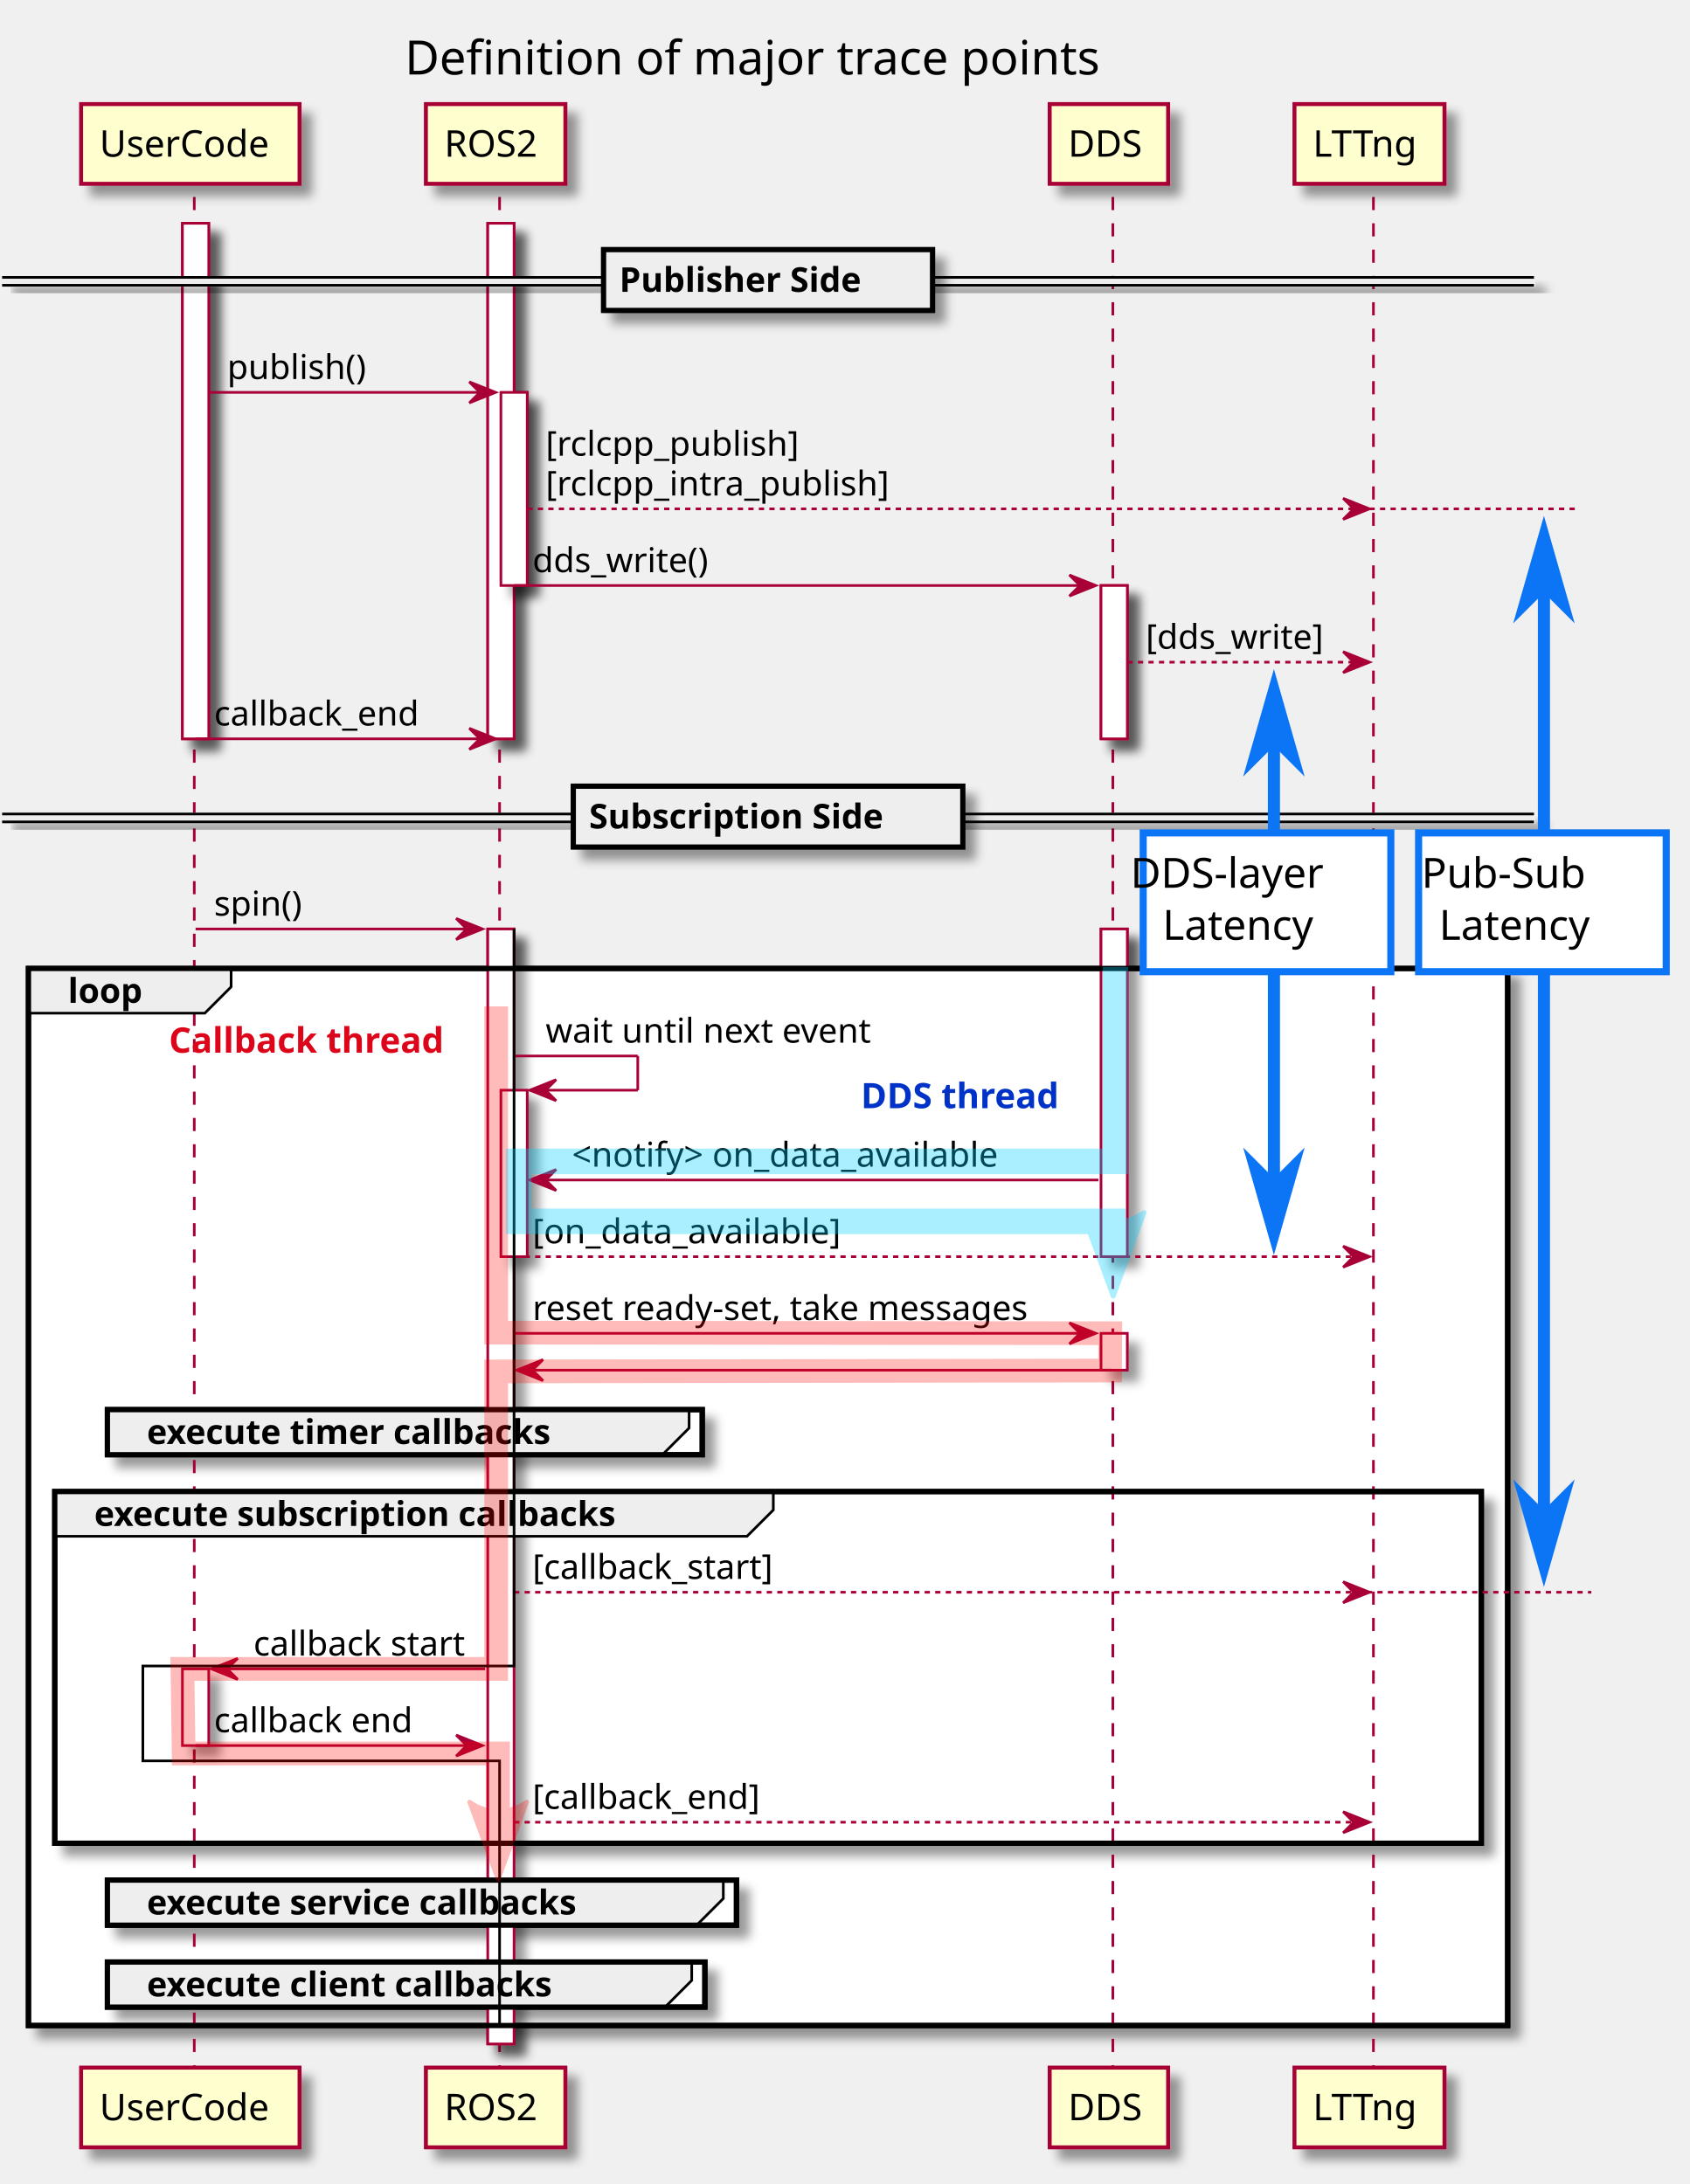
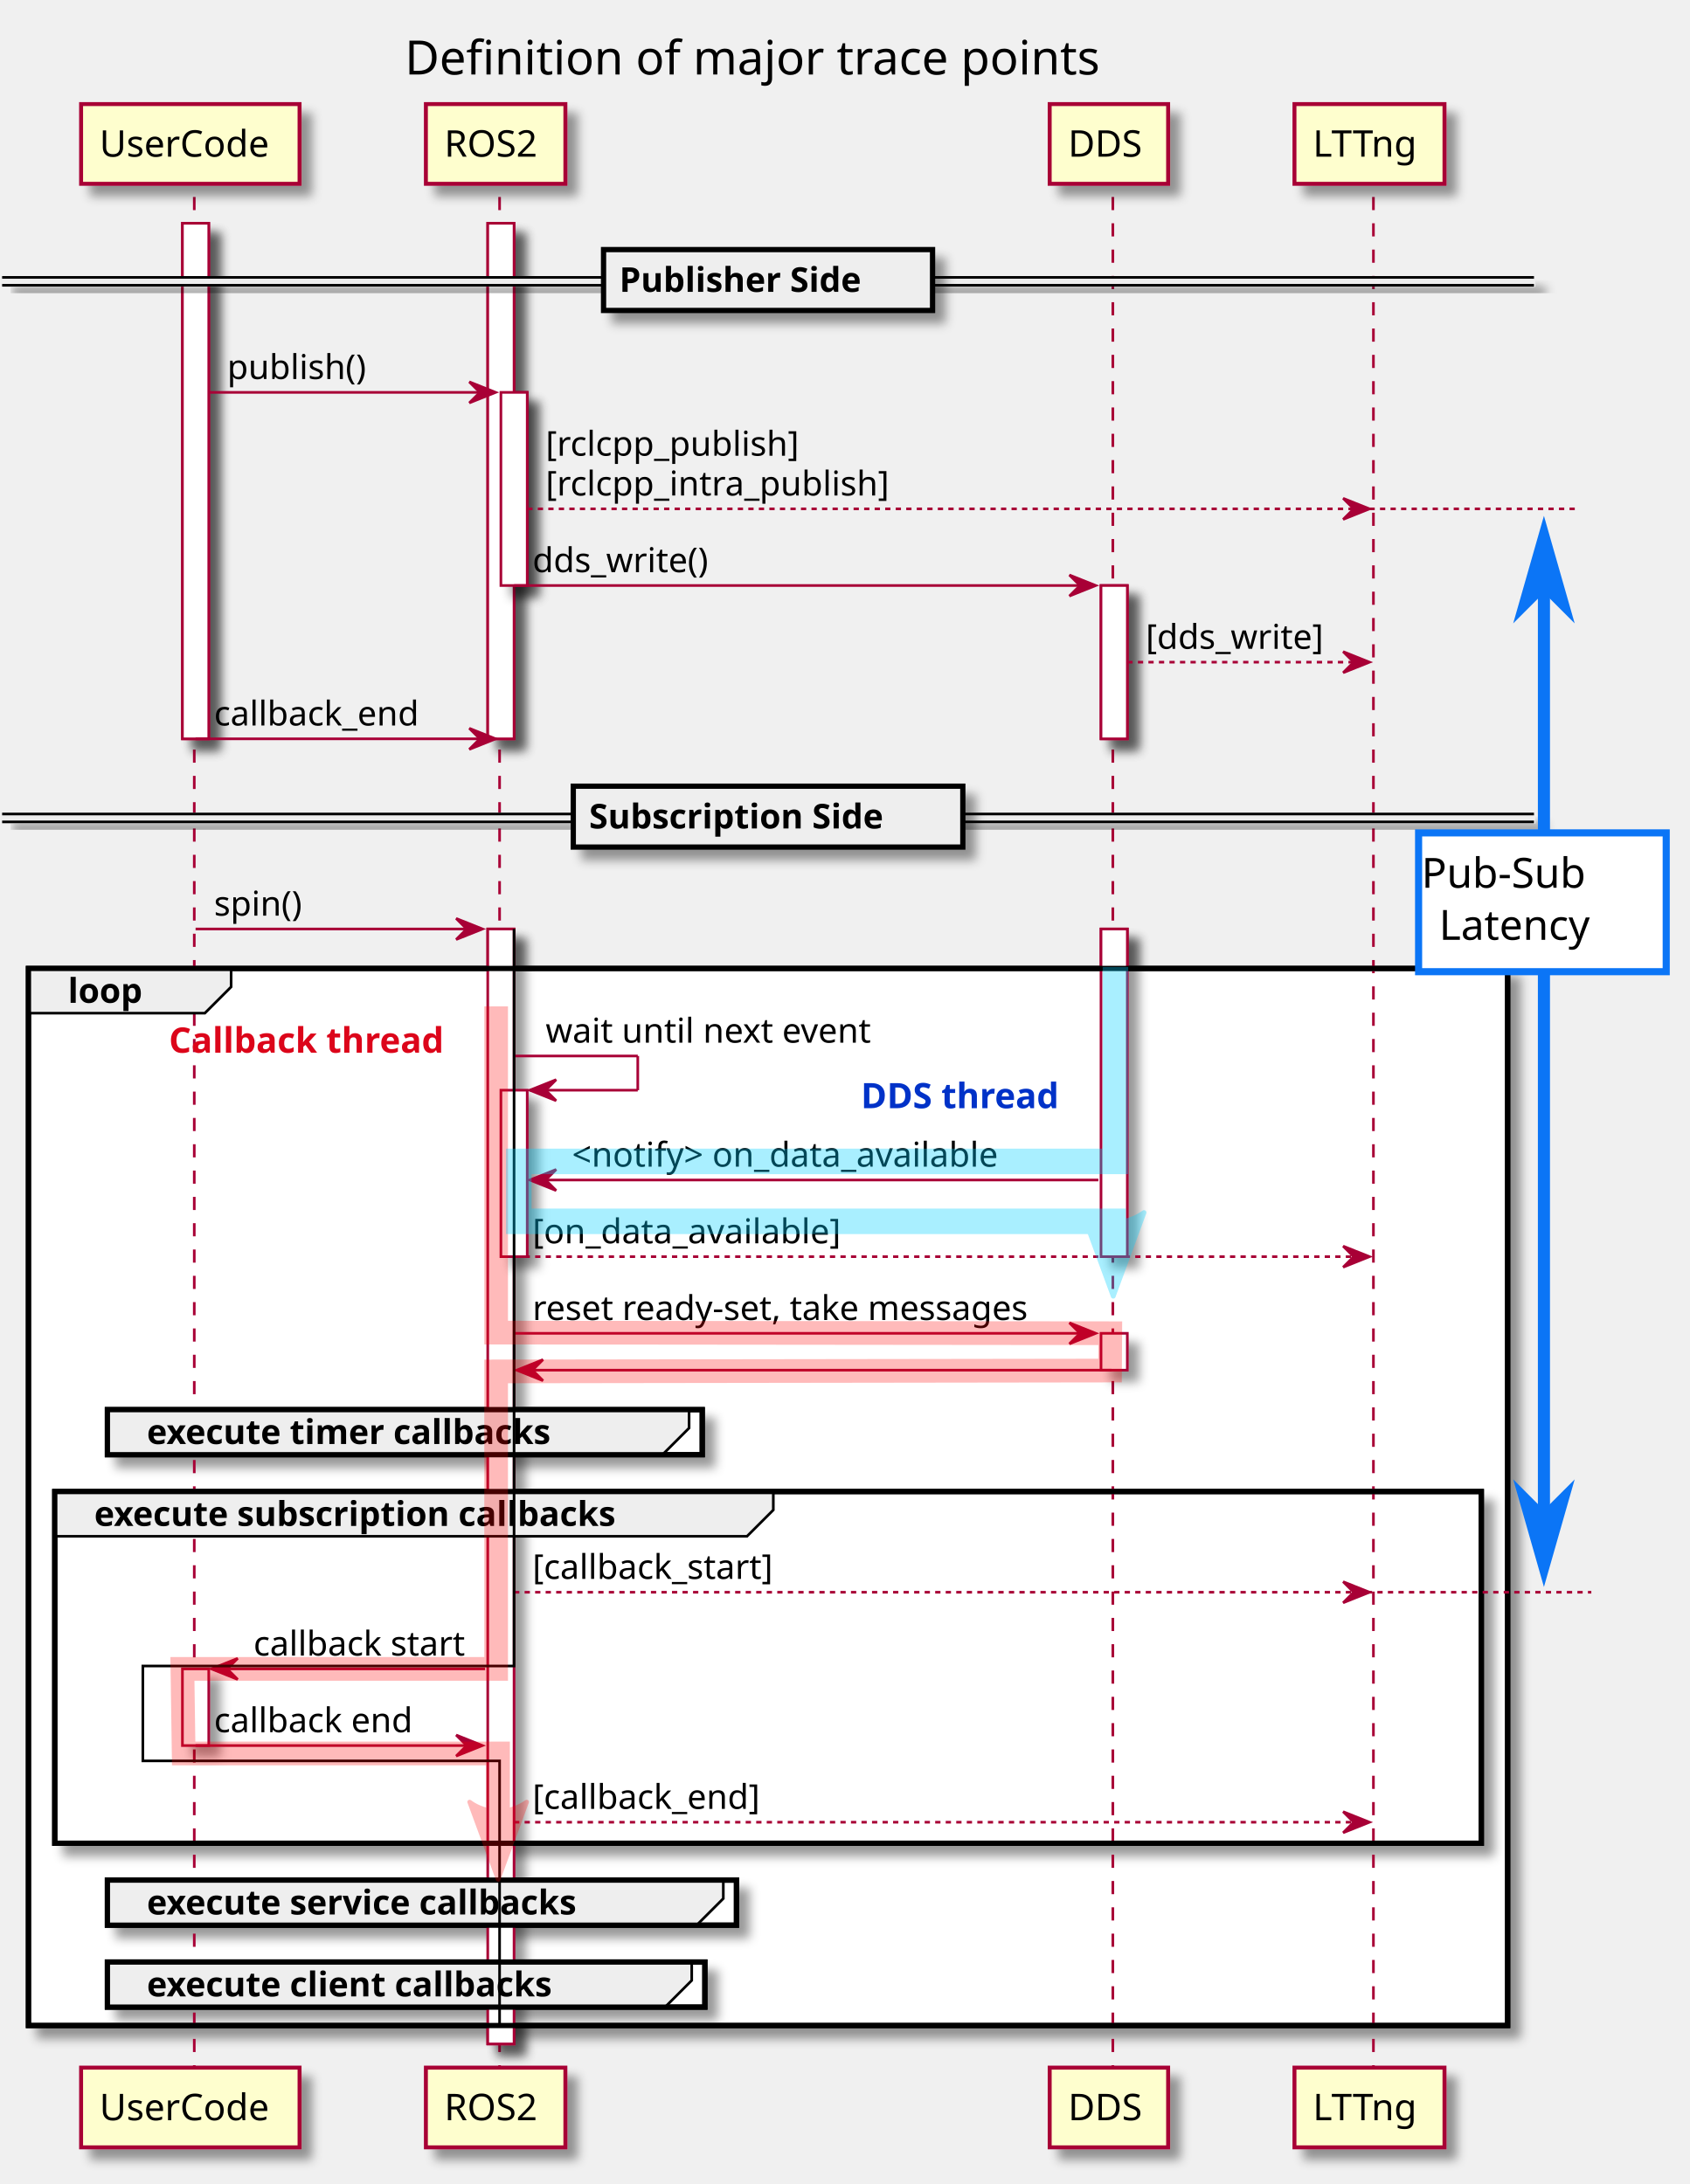
<svg xmlns="http://www.w3.org/2000/svg" contentScriptType="application/ecmascript" contentStyleType="text/css" height="830" preserveAspectRatio="none" version="1.1" viewBox="0 0 642 830" width="642" zoomAndPan="magnify" id="svg247">
  <defs id="defs11">
    <marker orient="auto" refY="0.0" refX="0.0" id="marker5994" style="overflow:visible;">
      <path id="path5992" style="fill-rule:evenodd;stroke-width:0.625;stroke-linejoin:round;stroke:#00cfff;stroke-opacity:1;fill:#00cfff;fill-opacity:1" d="M 8.719,4.034 L -2.207,0.016 L 8.719,-4.002 C 6.973,-1.63 6.983,1.616 8.719,4.034 z " transform="scale(0.3) rotate(180) translate(-2.3,0)" />
    </marker>
    <marker orient="auto" refY="0.0" refX="0.0" id="Arrow2Send" style="overflow:visible;">
      <path id="path1093" style="fill-rule:evenodd;stroke-width:0.625;stroke-linejoin:round;stroke:#ff0000;stroke-opacity:1;fill:#ff0000;fill-opacity:1" d="M 8.719,4.034 L -2.207,0.016 L 8.719,-4.002 C 6.973,-1.63 6.983,1.616 8.719,4.034 z " transform="scale(0.3) rotate(180) translate(-2.3,0)" />
    </marker>
    <marker orient="auto" refY="0.0" refX="0.0" id="Arrow1Send" style="overflow:visible;">
      <path id="path1075" d="M 0.0,0.0 L 5.0,-5.0 L -12.5,0.0 L 5.0,5.0 L 0.0,0.0 z " style="fill-rule:evenodd;stroke:#000000;stroke-width:1pt;stroke-opacity:1;fill:#000000;fill-opacity:1" transform="scale(0.2) rotate(180) translate(6,0)" />
    </marker>
    <marker orient="auto" refY="0.0" refX="0.0" id="Arrow2Mend" style="overflow:visible;">
      <path id="path1087" style="fill-rule:evenodd;stroke-width:0.625;stroke-linejoin:round;stroke:#000000;stroke-opacity:1;fill:#000000;fill-opacity:1" d="M 8.719,4.034 L -2.207,0.016 L 8.719,-4.002 C 6.973,-1.63 6.983,1.616 8.719,4.034 z " transform="scale(0.6) rotate(180) translate(0,0)" />
    </marker>
    <marker orient="auto" refY="0.0" refX="0.0" id="marker4636" style="overflow:visible;">
      <path id="path4634" d="M 0.0,0.0 L 5.0,-5.0 L -12.5,0.0 L 5.0,5.0 L 0.0,0.0 z " style="fill-rule:evenodd;stroke:#000000;stroke-width:1pt;stroke-opacity:1;fill:#000000;fill-opacity:1" transform="scale(0.4) rotate(180) translate(10,0)" />
    </marker>
    <marker style="overflow:visible" id="marker2906" refX="0" refY="0" orient="auto">
      <path transform="matrix(-0.4,0,0,-0.4,-4,0)" style="fill:#0b75f6;fill-opacity:1;fill-rule:evenodd;stroke:#0b75f6;stroke-width:1pt;stroke-opacity:1" d="M 0,0 5,-5 -12.5,0 5,5 Z" id="path2904" />
    </marker>
    <marker style="overflow:visible" id="marker2878" refX="0" refY="0" orient="auto">
      <path transform="matrix(0.4,0,0,0.4,4,0)" style="fill:#0b75f6;fill-opacity:1;fill-rule:evenodd;stroke:#0b75f6;stroke-width:1pt;stroke-opacity:1" d="M 0,0 5,-5 -12.5,0 5,5 Z" id="path2876" />
-     </marker>
-     <marker orient="auto" refY="0" refX="0" id="Arrow1Mend" style="overflow:visible">
-       <path id="path1069" d="M 0,0 5,-5 -12.5,0 5,5 Z" style="fill:#0b75f6;fill-opacity:1;fill-rule:evenodd;stroke:#0b75f6;stroke-width:1pt;stroke-opacity:1" transform="matrix(-0.4,0,0,-0.4,-4,0)" />
-     </marker>
-     <marker orient="auto" refY="0" refX="0" id="Arrow1Mstart" style="overflow:visible">
-       <path id="path1066" d="M 0,0 5,-5 -12.5,0 5,5 Z" style="fill:#0b75f6;fill-opacity:1;fill-rule:evenodd;stroke:#0b75f6;stroke-width:1pt;stroke-opacity:1" transform="matrix(0.4,0,0,0.4,4,0)" />
    </marker>
    <filter height="3" id="f1vkeucjz5yp91" width="3" x="-1" y="-1">
      <feGaussianBlur result="blurOut" stdDeviation="2.0" id="feGaussianBlur2" />
      <feColorMatrix in="blurOut" result="blurOut2" type="matrix" values="0 0 0 0 0 0 0 0 0 0 0 0 0 0 0 0 0 0 .4 0" id="feColorMatrix4" />
      <feOffset dx="4.0" dy="4.0" in="blurOut2" result="blurOut3" id="feOffset6" />
      <feBlend in="SourceGraphic" in2="blurOut3" mode="normal" id="feBlend8" />
    </filter>
  </defs>
  <g id="g245" transform="translate(0.809763,-0.398445)">
    <text font-size="18" lengthAdjust="spacing" textLength="276" x="153" y="28.708" id="text13" style="font-size:18px;font-family:sans-serif;fill:#000000">Definition of major trace points</text>
    <rect height="195.93" style="fill:#ffffff;stroke:#a80036;stroke-width:1;filter:url(#f1vkeucjz5yp91)" width="10" x="68.5" y="85.25" id="rect15" />
    <rect height="29.133" style="fill:#ffffff;stroke:#a80036;stroke-width:1;filter:url(#f1vkeucjz5yp91)" width="10" x="68.5" y="634.641" id="rect17" />
    <rect height="195.93" style="fill:#ffffff;stroke:#a80036;stroke-width:1;filter:url(#f1vkeucjz5yp91)" width="10" x="184.5" y="85.25" id="rect19" />
    <rect height="73.398" style="fill:#ffffff;stroke:#a80036;stroke-width:1;filter:url(#f1vkeucjz5yp91)" width="10" x="189.5" y="149.516" id="rect21" />
    <rect height="423.727" style="fill:#ffffff;stroke:#a80036;stroke-width:1;filter:url(#f1vkeucjz5yp91)" width="10" x="184.5" y="353.445" id="rect23" />
    <rect height="63.266" style="fill:#ffffff;stroke:#a80036;stroke-width:1;filter:url(#f1vkeucjz5yp91)" width="10" x="189.5" y="414.711" id="rect25" />
    <rect height="58.266" style="fill:#ffffff;stroke:#a80036;stroke-width:1;filter:url(#f1vkeucjz5yp91)" width="10" x="417.5" y="222.914" id="rect27" />
    <rect height="124.531" style="fill:#ffffff;stroke:#a80036;stroke-width:1;filter:url(#f1vkeucjz5yp91)" width="10" x="417.5" y="353.445" id="rect29" />
    <rect height="14" style="fill:#ffffff;stroke:#a80036;stroke-width:1;filter:url(#f1vkeucjz5yp91)" width="10" x="417.5" y="507.109" id="rect31" />
    <rect height="401.727" style="fill:#ffffff;stroke:#000000;stroke-width:2;filter:url(#f1vkeucjz5yp91)" width="562" x="10" y="368.445" id="rect33" />
    <rect height="17.133" style="fill:#ffffff;stroke:#000000;stroke-width:2;filter:url(#f1vkeucjz5yp91)" width="226" x="40" y="536.109" id="rect35" />
    <rect height="133.664" style="fill:#ffffff;stroke:#000000;stroke-width:2;filter:url(#f1vkeucjz5yp91)" width="542" x="20" y="567.242" id="rect37" />
    <rect height="17.133" style="fill:#ffffff;stroke:#000000;stroke-width:2;filter:url(#f1vkeucjz5yp91)" width="239" x="40" y="714.906" id="rect39" />
    <rect height="17.133" style="fill:#ffffff;stroke:#000000;stroke-width:2;filter:url(#f1vkeucjz5yp91)" width="227" x="40" y="746.039" id="rect41" />
    <line style="stroke:#a80036;stroke-width:1;stroke-dasharray:5, 5" x1="73" x2="73" y1="75.25" y2="787.172" id="line43" />
    <line style="stroke:#a80036;stroke-width:1;stroke-dasharray:5, 5" x1="189" x2="189" y1="75.25" y2="787.172" id="line45" />
    <line style="stroke:#a80036;stroke-width:1;stroke-dasharray:5, 5" x1="422" x2="422" y1="75.25" y2="787.172" id="line47" />
    <line style="stroke:#a80036;stroke-width:1;stroke-dasharray:5, 5" x1="521" x2="521" y1="75.25" y2="787.172" id="line49" />
    <rect height="30.297" style="fill:#fefece;stroke:#a80036;stroke-width:1.5;filter:url(#f1vkeucjz5yp91)" width="83" x="30" y="39.953" id="rect51" />
    <text font-size="14" lengthAdjust="spacing" textLength="69" x="37" y="59.948" id="text53" style="font-size:14px;font-family:sans-serif;fill:#000000">UserCode</text>
    <rect height="30.297" style="fill:#fefece;stroke:#a80036;stroke-width:1.5;filter:url(#f1vkeucjz5yp91)" width="83" x="30" y="786.172" id="rect55" />
    <text font-size="14" lengthAdjust="spacing" textLength="69" x="37" y="806.167" id="text57" style="font-size:14px;font-family:sans-serif;fill:#000000">UserCode</text>
    <rect height="30.297" style="fill:#fefece;stroke:#a80036;stroke-width:1.5;filter:url(#f1vkeucjz5yp91)" width="53" x="161" y="39.953" id="rect59" />
    <text font-size="14" lengthAdjust="spacing" textLength="39" x="168" y="59.948" id="text61" style="font-size:14px;font-family:sans-serif;fill:#000000">ROS2</text>
    <rect height="30.297" style="fill:#fefece;stroke:#a80036;stroke-width:1.5;filter:url(#f1vkeucjz5yp91)" width="53" x="161" y="786.172" id="rect63" />
    <text font-size="14" lengthAdjust="spacing" textLength="39" x="168" y="806.167" id="text65" style="font-size:14px;font-family:sans-serif;fill:#000000">ROS2</text>
    <rect height="30.297" style="fill:#fefece;stroke:#a80036;stroke-width:1.5;filter:url(#f1vkeucjz5yp91)" width="45" x="398" y="39.953" id="rect67" />
    <text font-size="14" lengthAdjust="spacing" textLength="31" x="405" y="59.948" id="text69" style="font-size:14px;font-family:sans-serif;fill:#000000">DDS</text>
    <rect height="30.297" style="fill:#fefece;stroke:#a80036;stroke-width:1.5;filter:url(#f1vkeucjz5yp91)" width="45" x="398" y="786.172" id="rect71" />
    <text font-size="14" lengthAdjust="spacing" textLength="31" x="405" y="806.167" id="text73" style="font-size:14px;font-family:sans-serif;fill:#000000">DDS</text>
    <rect height="30.297" style="fill:#fefece;stroke:#a80036;stroke-width:1.5;filter:url(#f1vkeucjz5yp91)" width="57" x="491" y="39.953" id="rect75" />
    <text font-size="14" lengthAdjust="spacing" textLength="43" x="498" y="59.948" id="text77" style="font-size:14px;font-family:sans-serif;fill:#000000">LTTng</text>
    <rect height="30.297" style="fill:#fefece;stroke:#a80036;stroke-width:1.5;filter:url(#f1vkeucjz5yp91)" width="57" x="491" y="786.172" id="rect79" />
    <text font-size="14" lengthAdjust="spacing" textLength="43" x="498" y="806.167" id="text81" style="font-size:14px;font-family:sans-serif;fill:#000000">LTTng</text>
    <rect height="195.93" style="fill:#ffffff;stroke:#a80036;stroke-width:1;filter:url(#f1vkeucjz5yp91)" width="10" x="68.5" y="85.25" id="rect83" />
    <rect height="29.133" style="fill:#ffffff;stroke:#a80036;stroke-width:1;filter:url(#f1vkeucjz5yp91)" width="10" x="68.5" y="634.641" id="rect85" />
    <rect height="195.93" style="fill:#ffffff;stroke:#a80036;stroke-width:1;filter:url(#f1vkeucjz5yp91)" width="10" x="184.5" y="85.25" id="rect87" />
    <rect height="73.398" style="fill:#ffffff;stroke:#a80036;stroke-width:1;filter:url(#f1vkeucjz5yp91)" width="10" x="189.5" y="149.516" id="rect89" />
    <rect height="423.727" style="fill:#ffffff;stroke:#a80036;stroke-width:1;filter:url(#f1vkeucjz5yp91)" width="10" x="184.5" y="353.445" id="rect91" />
    <rect height="63.266" style="fill:#ffffff;stroke:#a80036;stroke-width:1;filter:url(#f1vkeucjz5yp91)" width="10" x="189.5" y="414.711" id="rect93" />
    <rect height="58.266" style="fill:#ffffff;stroke:#a80036;stroke-width:1;filter:url(#f1vkeucjz5yp91)" width="10" x="417.5" y="222.914" id="rect95" />
    <rect height="124.531" style="fill:#ffffff;stroke:#a80036;stroke-width:1;filter:url(#f1vkeucjz5yp91)" width="10" x="417.5" y="353.445" id="rect97" />
    <rect height="14" style="fill:#ffffff;stroke:#a80036;stroke-width:1;filter:url(#f1vkeucjz5yp91)" width="10" x="417.5" y="507.109" id="rect99" />
    <rect height="3" style="fill:#eeeeee;stroke:#eeeeee;stroke-width:1;filter:url(#f1vkeucjz5yp91)" width="582" x="0" y="105.816" id="rect101" />
    <line style="stroke:#000000;stroke-width:1" x1="0" x2="582" y1="105.816" y2="105.816" id="line103" />
    <line style="stroke:#000000;stroke-width:1" x1="0" x2="582" y1="108.816" y2="108.816" id="line105" />
    <rect height="23.133" style="fill:#eeeeee;stroke:#000000;stroke-width:2;filter:url(#f1vkeucjz5yp91)" width="125" x="228.5" y="95.25" id="rect107" />
    <text font-size="13" font-weight="bold" lengthAdjust="spacing" textLength="106" x="234.5" y="111.317" id="text109" style="font-weight:bold;font-size:13px;font-family:sans-serif;fill:#000000">Publisher Side</text>
    <polygon points="181.5,149.516 177.5,145.516 187.5,149.516 177.5,153.516 " style="fill:#a80036;stroke:#a80036;stroke-width:1" id="polygon111" />
    <line style="stroke:#a80036;stroke-width:1" x1="78.5" x2="183.5" y1="149.516" y2="149.516" id="line113" />
    <text font-size="13" lengthAdjust="spacing" textLength="55" x="85.5" y="144.45" id="text115" style="font-size:13px;font-family:sans-serif;fill:#000000">publish()</text>
    <polygon points="513.5,193.781 509.5,189.781 519.5,193.781 509.5,197.781 " style="fill:#a80036;stroke:#a80036;stroke-width:1" id="polygon117" />
    <line style="stroke:#a80036;stroke-width:1;stroke-dasharray:2, 2" x1="199.5" x2="598.188" y1="193.781" y2="193.781" id="line119" />
    <text font-size="13" lengthAdjust="spacing" textLength="100" x="206.5" y="173.583" id="text121" style="font-size:13px;font-family:sans-serif;fill:#000000">[rclcpp_publish]</text>
    <text font-size="13" lengthAdjust="spacing" textLength="136" x="206.5" y="188.715" id="text123" style="font-size:13px;font-family:sans-serif;fill:#000000">[rclcpp_intra_publish]</text>
    <polygon points="409.5,222.914 405.5,218.914 415.5,222.914 405.5,226.914 " style="fill:#a80036;stroke:#a80036;stroke-width:1" id="polygon125" />
    <line style="stroke:#a80036;stroke-width:1" x1="194.5" x2="411.5" y1="222.914" y2="222.914" id="line127" />
    <text font-size="13" lengthAdjust="spacing" textLength="70" x="201.5" y="217.848" id="text129" style="font-size:13px;font-family:sans-serif;fill:#000000">dds_write()</text>
    <polygon points="513.5,252.047 509.5,248.047 519.5,252.047 509.5,256.047 " style="fill:#a80036;stroke:#a80036;stroke-width:1" id="polygon131" />
    <line style="stroke:#a80036;stroke-width:1;stroke-dasharray:2, 2" x1="427.5" x2="515.5" y1="252.047" y2="252.047" id="line133" />
    <text font-size="13" lengthAdjust="spacing" textLength="70" x="434.5" y="246.981" id="text135" style="font-size:13px;font-family:sans-serif;fill:#000000">[dds_write]</text>
    <polygon points="181.5,281.18 177.5,277.18 187.5,281.18 177.5,285.18 " style="fill:#a80036;stroke:#a80036;stroke-width:1" id="polygon137" />
    <line style="stroke:#a80036;stroke-width:1" x1="73.5" x2="183.5" y1="281.18" y2="281.18" id="line139" />
    <text font-size="13" lengthAdjust="spacing" textLength="82" x="80.5" y="276.114" id="text141" style="font-size:13px;font-family:sans-serif;fill:#000000">callback_end</text>
    <rect height="3" style="fill:#eeeeee;stroke:#eeeeee;stroke-width:1;filter:url(#f1vkeucjz5yp91)" width="582" x="0" y="309.746" id="rect143" />
    <line style="stroke:#000000;stroke-width:1" x1="0" x2="582" y1="309.746" y2="309.746" id="line145" />
    <line style="stroke:#000000;stroke-width:1" x1="0" x2="582" y1="312.746" y2="312.746" id="line147" />
    <rect height="23.133" style="fill:#eeeeee;stroke:#000000;stroke-width:2;filter:url(#f1vkeucjz5yp91)" width="148" x="217" y="299.18" id="rect149" />
    <text font-size="13" font-weight="bold" lengthAdjust="spacing" textLength="129" x="223" y="315.247" id="text151" style="font-weight:bold;font-size:13px;font-family:sans-serif;fill:#000000">Subscription Side</text>
    <polygon points="176.5,353.445 172.5,349.445 182.5,353.445 172.5,357.445 " style="fill:#a80036;stroke:#a80036;stroke-width:1" id="polygon153" />
    <line style="stroke:#a80036;stroke-width:1" x1="73.5" x2="178.5" y1="353.445" y2="353.445" id="line155" />
    <text font-size="13" lengthAdjust="spacing" textLength="36" x="80.5" y="348.379" id="text157" style="font-size:13px;font-family:sans-serif;fill:#000000">spin()</text>
    <path d="m 10,368.445 h 77 v 7 l -10,10 H 10 v -17" style="fill:#eeeeee;stroke:#000000;stroke-width:1" id="path159" />
    <rect height="401.727" style="fill:none;stroke:#000000;stroke-width:2" width="562" x="10" y="368.445" id="rect161" />
    <text font-size="13" font-weight="bold" lengthAdjust="spacing" textLength="32" x="25" y="381.512" id="text163" style="font-weight:bold;font-size:13px;font-family:sans-serif;fill:#000000">loop</text>
    <line style="stroke:#a80036;stroke-width:1" x1="194.5" x2="241.5" y1="401.711" y2="401.711" id="line165" />
    <line style="stroke:#a80036;stroke-width:1" x1="241.5" x2="241.5" y1="401.711" y2="414.711" id="line167" />
    <line style="stroke:#a80036;stroke-width:1" x1="200.5" x2="241.5" y1="414.711" y2="414.711" id="line169" />
    <polygon points="206.5,414.711 210.5,410.711 200.5,414.711 210.5,418.711 " style="fill:#a80036;stroke:#a80036;stroke-width:1" id="polygon171" />
    <text font-size="13" lengthAdjust="spacing" textLength="128" x="206.5" y="396.645" id="text173" style="font-size:13px;font-family:sans-serif;fill:#000000">wait until next event</text>
    <polygon points="206.5,448.844 210.5,444.844 200.5,448.844 210.5,452.844 " style="fill:#a80036;stroke:#a80036;stroke-width:1" id="polygon175" />
    <line style="stroke:#a80036;stroke-width:1" x1="204.5" x2="416.5" y1="448.844" y2="448.844" id="line177" />
    <text font-size="13" lengthAdjust="spacing" textLength="176" x="216.5" y="443.778" id="text179" style="font-size:13px;font-family:sans-serif;fill:#000000">&lt;notify&gt; on_data_available</text>
    <polygon points="513.5,477.977 509.5,473.977 519.5,477.977 509.5,481.977 " style="fill:#a80036;stroke:#a80036;stroke-width:1" id="polygon181" />
    <line style="stroke:#a80036;stroke-width:1;stroke-dasharray:2, 2" x1="194.5" x2="515.5" y1="477.977" y2="477.977" id="line183" />
    <text font-size="13" lengthAdjust="spacing" textLength="125" x="201.5" y="472.911" id="text185" style="font-size:13px;font-family:sans-serif;fill:#000000">[on_data_available]</text>
    <polygon points="409.5,507.109 405.5,503.109 415.5,507.109 405.5,511.109 " style="fill:#a80036;stroke:#a80036;stroke-width:1" id="polygon187" />
    <line style="stroke:#a80036;stroke-width:1" x1="194.5" x2="411.5" y1="507.109" y2="507.109" id="line189" />
    <text font-size="13" lengthAdjust="spacing" textLength="204" x="201.5" y="502.043" id="text191" style="font-size:13px;font-family:sans-serif;fill:#000000">reset ready-set, take messages</text>
    <polygon points="201.5,521.109 205.5,517.109 195.5,521.109 205.5,525.109 " style="fill:#a80036;stroke:#a80036;stroke-width:1" id="polygon193" />
    <line style="stroke:#a80036;stroke-width:1" x1="199.5" x2="421.5" y1="521.109" y2="521.109" id="line195" />
    <path d="m 40,536.109 h 221 v 7 l -10,10 H 40 v -17" style="fill:#eeeeee;stroke:#000000;stroke-width:1" id="path197" />
    <rect height="17.133" style="fill:none;stroke:#000000;stroke-width:2" width="226" x="40" y="536.109" id="rect199" />
    <text font-size="13" font-weight="bold" lengthAdjust="spacing" textLength="176" x="55" y="549.176" id="text201" style="font-weight:bold;font-size:13px;font-family:sans-serif;fill:#000000">execute timer callbacks</text>
    <path d="m 20,567.242 h 273 v 7 l -10,10 H 20 v -17" style="fill:#eeeeee;stroke:#000000;stroke-width:1" id="path203" />
    <rect height="133.664" style="fill:none;stroke:#000000;stroke-width:2" width="542" x="20" y="567.242" id="rect205" />
    <text font-size="13" font-weight="bold" lengthAdjust="spacing" textLength="228" x="35" y="580.309" id="text207" style="font-weight:bold;font-size:13px;font-family:sans-serif;fill:#000000">execute subscription callbacks</text>
    <polygon points="513.5,605.508 509.5,601.508 519.5,605.508 509.5,609.508 " style="fill:#a80036;stroke:#a80036;stroke-width:1" id="polygon209" />
    <line style="stroke:#a80036;stroke-width:1;stroke-dasharray:2, 2" x1="194.5" x2="603.784" y1="605.508" y2="605.508" id="line211" />
    <text font-size="13" lengthAdjust="spacing" textLength="98" x="201.5" y="600.442" id="text213" style="font-size:13px;font-family:sans-serif;fill:#000000">[callback_start]</text>
    <polygon points="85.5,634.641 89.5,630.641 79.5,634.641 89.5,638.641 " style="fill:#a80036;stroke:#a80036;stroke-width:1" id="polygon215" />
    <line style="stroke:#a80036;stroke-width:1" x1="83.5" x2="183.5" y1="634.641" y2="634.641" id="line217" />
    <text font-size="13" lengthAdjust="spacing" textLength="85" x="95.5" y="629.575" id="text219" style="font-size:13px;font-family:sans-serif;fill:#000000">callback start</text>
    <polygon points="176.5,663.773 172.5,659.773 182.5,663.773 172.5,667.773 " style="fill:#a80036;stroke:#a80036;stroke-width:1" id="polygon221" />
    <line style="stroke:#a80036;stroke-width:1" x1="73.5" x2="178.5" y1="663.773" y2="663.773" id="line223" />
    <text font-size="13" lengthAdjust="spacing" textLength="79" x="80.5" y="658.708" id="text225" style="font-size:13px;font-family:sans-serif;fill:#000000">callback end</text>
    <polygon points="513.5,692.906 509.5,688.906 519.5,692.906 509.5,696.906 " style="fill:#a80036;stroke:#a80036;stroke-width:1" id="polygon227" />
    <line style="stroke:#a80036;stroke-width:1;stroke-dasharray:2, 2" x1="194.5" x2="515.5" y1="692.906" y2="692.906" id="line229" />
    <text font-size="13" lengthAdjust="spacing" textLength="92" x="201.5" y="687.84" id="text231" style="font-size:13px;font-family:sans-serif;fill:#000000">[callback_end]</text>
    <path d="m 40,714.906 h 234 v 7 l -10,10 H 40 v -17" style="fill:#eeeeee;stroke:#000000;stroke-width:1" id="path233" />
    <rect height="17.133" style="fill:none;stroke:#000000;stroke-width:2" width="239" x="40" y="714.906" id="rect235" />
    <text font-size="13" font-weight="bold" lengthAdjust="spacing" textLength="189" x="55" y="727.973" id="text237" style="font-weight:bold;font-size:13px;font-family:sans-serif;fill:#000000">execute service callbacks</text>
    <path d="m 40,746.039 h 222 v 7 l -10,10 H 40 v -17" style="fill:#eeeeee;stroke:#000000;stroke-width:1" id="path239" />
    <rect height="17.133" style="fill:none;stroke:#000000;stroke-width:2" width="227" x="40" y="746.039" id="rect241" />
    <text font-size="13" font-weight="bold" lengthAdjust="spacing" textLength="177" x="55" y="759.106" id="text243" style="font-weight:bold;font-size:13px;font-family:sans-serif;fill:#000000">execute client callbacks</text>
    <path style="fill:none;stroke:#000000;stroke-width:1px;stroke-linecap:butt;stroke-linejoin:miter;stroke-opacity:1" d="M 194.5,353.445 V 633.538 H 53.467 v 36.059 h 135.534 v 100.718 h 6.217 v 0" id="path4544" />
  </g>
-   <path style="fill:none;stroke:#0b75f6;stroke-width:4.6;stroke-linecap:butt;stroke-linejoin:miter;stroke-miterlimit:4;stroke-dasharray:none;stroke-opacity:1;marker-start:url(#Arrow1Mstart);marker-end:url(#Arrow1Mend)" d="M 484.002,263.331 V 467.907" id="path253" />
  <path id="path2874" d="M 586.593,205.092 V 594.038" style="fill:none;stroke:#0b75f6;stroke-width:4.6;stroke-linecap:butt;stroke-linejoin:miter;stroke-miterlimit:4;stroke-dasharray:none;stroke-opacity:1;marker-start:url(#marker2878);marker-end:url(#marker2906)" />
-   <g id="g4192">
-     <rect y="316.525" x="434.343" height="52.754" width="94.078" id="rect4172" style="opacity:1;vector-effect:none;fill:#ffffff;fill-opacity:1;stroke:#0b75f6;stroke-width:2.7;stroke-linecap:butt;stroke-linejoin:miter;stroke-miterlimit:4;stroke-dasharray:none;stroke-dashoffset:0;stroke-opacity:1" />
-     <text id="text4164" y="337.378" x="480.606" style="font-style:normal;font-weight:normal;font-size:15.823px;line-height:1.25;font-family:sans-serif;letter-spacing:0px;word-spacing:0px;fill:#000000;fill-opacity:1;stroke:none;stroke-width:1" xml:space="preserve">
-       <tspan id="tspan4166" style="text-align:center;text-anchor:middle;stroke-width:1" y="337.378" x="480.606">DDS-layer</tspan>
-       <tspan id="tspan4170" style="text-align:center;text-anchor:middle;stroke-width:1" y="357.157" x="480.606">Latency</tspan>
-     </text>
-   </g>
  <g id="g4186">
    <rect style="opacity:1;vector-effect:none;fill:#ffffff;fill-opacity:1;stroke:#0b75f6;stroke-width:2.7;stroke-linecap:butt;stroke-linejoin:miter;stroke-miterlimit:4;stroke-dasharray:none;stroke-dashoffset:0;stroke-opacity:1" id="rect4174" width="94.078" height="52.754" x="538.972" y="316.525" />
    <text xml:space="preserve" style="font-style:normal;font-weight:normal;font-size:15.823px;line-height:1.25;font-family:sans-serif;letter-spacing:0px;word-spacing:0px;fill:#000000;fill-opacity:1;stroke:none;stroke-width:1" x="585.668" y="337.378" id="text4180">
      <tspan x="585.668" y="337.378" style="text-align:center;text-anchor:middle;stroke-width:1" id="tspan4176">Pub-Sub</tspan>
      <tspan x="585.668" y="357.157" style="text-align:center;text-anchor:middle;stroke-width:1" id="tspan4178">Latency</tspan>
    </text>
  </g>
  <path style="opacity:0.272;fill:none;stroke:#ff0000;stroke-width:9;stroke-linecap:butt;stroke-linejoin:miter;stroke-miterlimit:4;stroke-dasharray:none;stroke-opacity:1;marker-end:url(#Arrow2Send)" d="m 188.5,382.46 v 123.981 l 233.324,0.232 -0.088,14.191 L 188.5,521.19 V 634.242 H 69.31 l 0.467,32.135 H 189.218 v 35.773" id="path4632" />
  <text xml:space="preserve" style="font-style:normal;font-weight:normal;font-size:24px;line-height:1.25;font-family:sans-serif;letter-spacing:0px;word-spacing:0px;fill:#000000;fill-opacity:1;stroke:none" x="64.184" y="400.053" id="text5822">
    <tspan id="tspan5820" x="64.184" y="400.053" style="font-style:normal;font-variant:normal;font-weight:bold;font-stretch:normal;font-size:13.333px;font-family:sans-serif;-inkscape-font-specification:'sans-serif Bold';fill:#dc051a;fill-opacity:1">Callback thread</tspan>
  </text>
  <text id="text5976" y="421.155" x="327.076" style="font-style:normal;font-weight:normal;font-size:24px;line-height:1.25;font-family:sans-serif;letter-spacing:0px;word-spacing:0px;fill:#0032c8;fill-opacity:1;stroke:none;" xml:space="preserve">
    <tspan style="font-size:13.333px;fill:#0032c8;fill-opacity:1;-inkscape-font-specification:'sans-serif Bold';font-family:sans-serif;font-weight:bold;font-style:normal;font-stretch:normal;font-variant:normal;" y="421.155" x="327.076" id="tspan5974">DDS thread</tspan>
  </text>
  <path style="opacity:0.338;fill:none;stroke:#00cfff;stroke-width:9.7;stroke-linecap:butt;stroke-linejoin:miter;stroke-miterlimit:4;stroke-dasharray:none;stroke-opacity:1;marker-end:url(#marker5994)" d="m 423.792,367.521 v 73.856 H 197.104 v 22.773 h 225.809 v 15.343" id="path5978" />
</svg>
